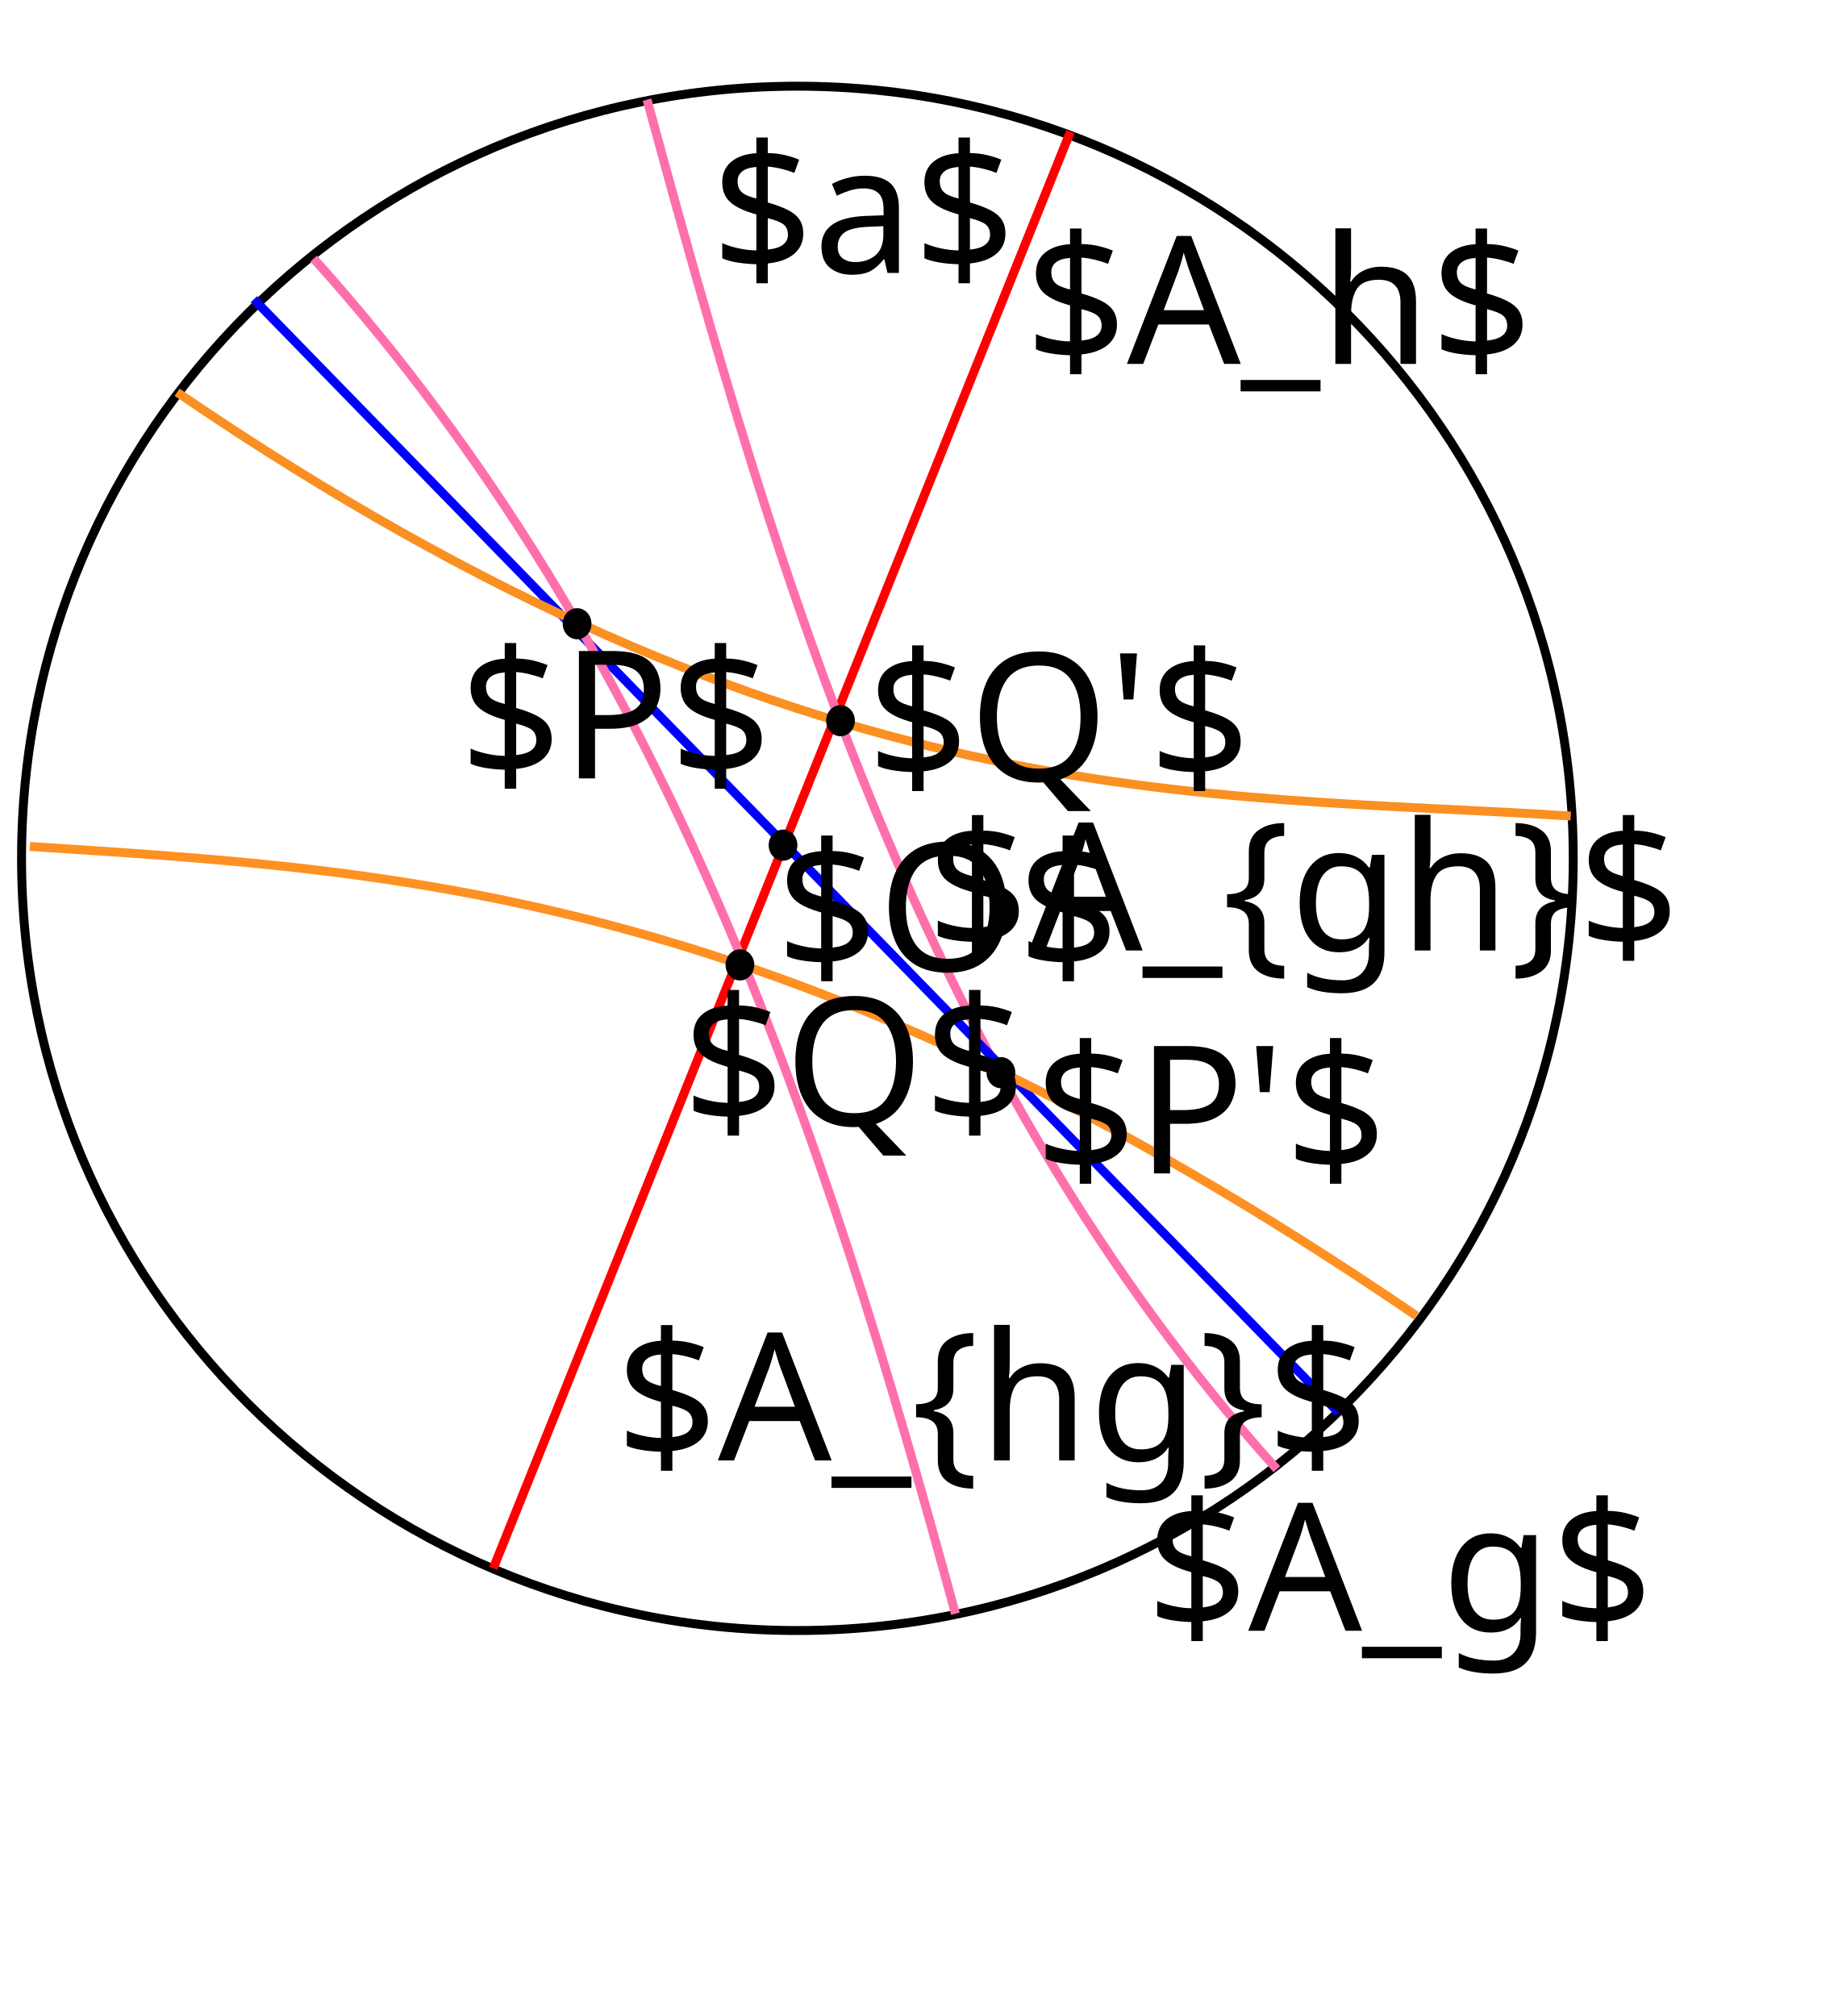
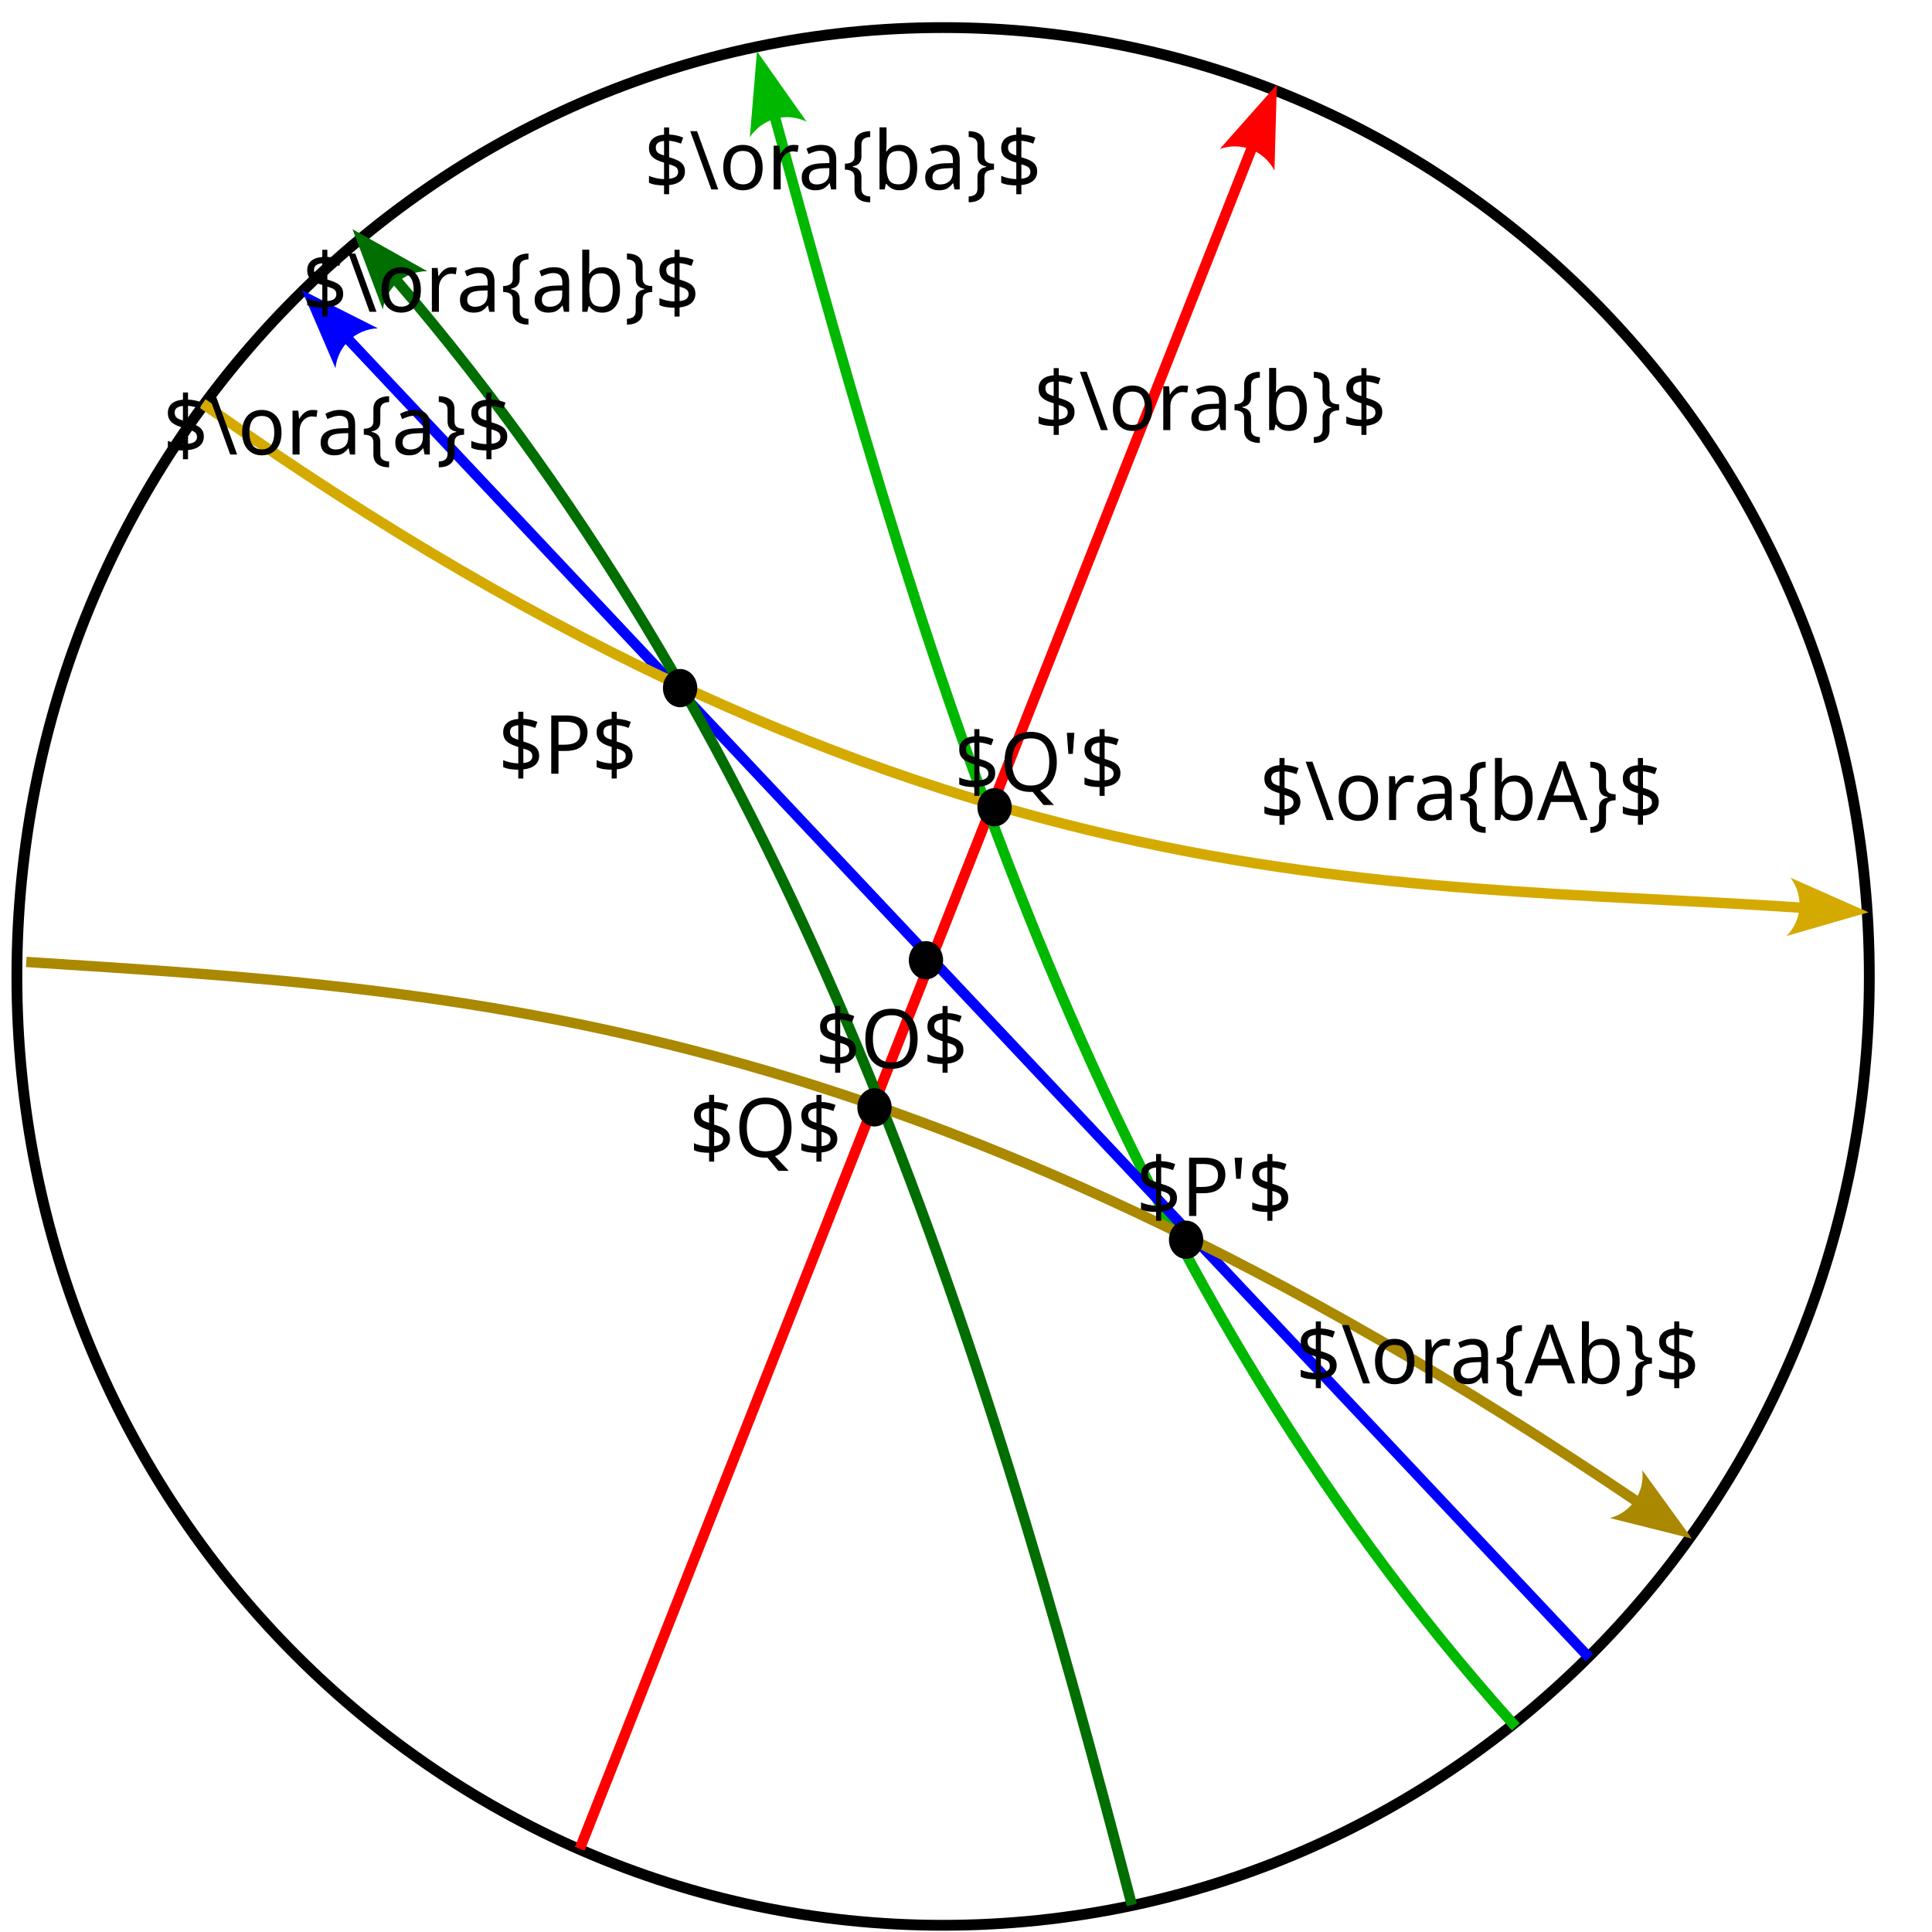
- <svg xmlns="http://www.w3.org/2000/svg" version="1.1" id="svg12" width="412" height="452" viewBox="0 0 412 452">
+ <svg xmlns="http://www.w3.org/2000/svg" version="1.1" id="svg12" width="3in" height="3in" viewBox="0 0 288 288">
  <defs id="defs16">
-     <marker style="overflow:visible;" id="Arrow1Mend" refX="0.0" refY="0.0" orient="auto">
-       <path transform="scale(0.4) rotate(180) translate(10,0)" style="fill-rule:evenodd;stroke:#ff0000;stroke-width:1pt;stroke-opacity:1;fill:#ff0000;fill-opacity:1" d="M 0.0,0.0 L 5.0,-5.0 L -12.5,0.0 L 5.0,5.0 L 0.0,0.0 z " id="path860" />
+     <marker style="overflow:visible" id="marker8" refX="0" refY="0" orient="auto-start-reverse" markerWidth="1" markerHeight="1" viewBox="0 0 1 1" preserveAspectRatio="xMidYMid">
+       <path transform="scale(0.7)" d="M -2,-4 9,0 -2,4 c 2,-2.33 2,-5.66 0,-8 z" style="fill:context-stroke;fill-rule:evenodd;stroke:none" id="path8" />
+     </marker>
+     <marker style="overflow:visible" id="marker6" refX="0" refY="0" orient="auto-start-reverse" markerWidth="1" markerHeight="1" viewBox="0 0 1 1" preserveAspectRatio="xMidYMid">
+       <path transform="scale(0.7)" d="M -2,-4 9,0 -2,4 c 2,-2.33 2,-5.66 0,-8 z" style="fill:context-stroke;fill-rule:evenodd;stroke:none" id="path6" />
+     </marker>
+     <marker style="overflow:visible" id="marker5" refX="0" refY="0" orient="auto-start-reverse" markerWidth="1" markerHeight="1" viewBox="0 0 1 1" preserveAspectRatio="xMidYMid">
+       <path transform="scale(0.7)" d="M -2,-4 9,0 -2,4 c 2,-2.33 2,-5.66 0,-8 z" style="fill:context-stroke;fill-rule:evenodd;stroke:none" id="path5" />
+     </marker>
+     <marker style="overflow:visible" id="marker4" refX="0" refY="0" orient="auto-start-reverse" markerWidth="1" markerHeight="1" viewBox="0 0 1 1" preserveAspectRatio="xMidYMid">
+       <path transform="scale(0.7)" d="M -2,-4 9,0 -2,4 c 2,-2.33 2,-5.66 0,-8 z" style="fill:context-stroke;fill-rule:evenodd;stroke:none" id="path4" />
+     </marker>
+     <marker style="overflow:visible" id="marker1" refX="0" refY="0" orient="auto-start-reverse" markerWidth="1" markerHeight="1" viewBox="0 0 1 1" preserveAspectRatio="xMidYMid">
+       <path transform="scale(0.7)" d="M -2,-4 9,0 -2,4 c 2,-2.33 2,-5.66 0,-8 z" style="fill:context-stroke;fill-rule:evenodd;stroke:none" id="path1" />
+     </marker>
+     <marker style="overflow:visible" id="ConcaveTriangle" refX="0" refY="0" orient="auto-start-reverse" markerWidth="1" markerHeight="1" viewBox="0 0 1 1" preserveAspectRatio="xMidYMid">
+       <path transform="scale(0.7)" d="M -2,-4 9,0 -2,4 c 2,-2.33 2,-5.66 0,-8 z" style="fill:context-stroke;fill-rule:evenodd;stroke:none" id="path7" />
+     </marker>
+     <marker style="overflow:visible" id="Arrow1Mend" refX="0" refY="0" orient="auto">
+       <path transform="matrix(-0.4,0,0,-0.4,-4,0)" style="fill:#ff0000;fill-opacity:1;fill-rule:evenodd;stroke:#ff0000;stroke-width:1pt;stroke-opacity:1" d="M 0,0 5,-5 -12.5,0 5,5 Z" id="path860" />
    </marker>
  </defs>
  <g id="g20">
-     <ellipse style="fill:none;fill-rule:evenodd;stroke-width:2;stroke:#000000;stroke-opacity:1;stroke-miterlimit:4;stroke-dasharray:none" id="path24" cx="178.76" cy="192.449" rx="173.929" ry="173.124" />
-     <path style="fill:none;stroke:#ff0000;stroke-width:2;stroke-linecap:butt;stroke-linejoin:miter;stroke-opacity:1;stroke-miterlimit:4;stroke-dasharray:none;marker-end:" d="M 110.584,351.615 239.957,29.525" id="path849" />
-     <path style="fill:none;stroke:#ff6fac;stroke-width:2;stroke-linecap:butt;stroke-linejoin:miter;stroke-miterlimit:4;stroke-dasharray:none;stroke-opacity:1" d="M 145.051,22.343 C 174.727,131.457 207.182,241.45 286.234,329.403" id="path1159-3" />
-     <path style="fill:none;stroke:#0000ff;stroke-width:2;stroke-linecap:butt;stroke-linejoin:miter;stroke-opacity:1;stroke-miterlimit:4;stroke-dasharray:none" d="M 300.081,316.722 56.903,67.102" id="path1157" />
-     <path style="fill:none;stroke:#ff6fac;stroke-width:2;stroke-linecap:butt;stroke-linejoin:miter;stroke-opacity:1;stroke-miterlimit:4;stroke-dasharray:none" d="M 214.19,361.815 C 184.514,252.701 149.375,145.929 70.323,57.976" id="path1159" />
-     <path style="fill:none;stroke:#ff9022;stroke-width:2;stroke-linecap:butt;stroke-linejoin:miter;stroke-miterlimit:4;stroke-dasharray:none;stroke-opacity:1" d="M 6.683,189.783 C 89.726,195.226 176.858,199.001 317.5,294.999" id="path1159-3-5" />
-     <path style="fill:none;stroke:#fa9022;stroke-width:2;stroke-linecap:butt;stroke-linejoin:miter;stroke-miterlimit:4;stroke-dasharray:none;stroke-opacity:1" d="M 352.133,182.969 C 269.09,177.525 180.347,183.95 39.705,87.952" id="path1159-3-5-2" />
-     <text xml:space="preserve" style="font-style:normal;font-weight:normal;font-size:40px;line-height:1.25;font-family:sans-serif;fill:#000000;fill-opacity:1;stroke:none" x="229.758" y="81.596" id="text1231">
-       <tspan id="tspan1229" x="229.758" y="81.596">$A_h$</tspan>
+     <ellipse style="fill:none;fill-rule:evenodd;stroke:#000000;stroke-width:1.611;stroke-miterlimit:4;stroke-dasharray:none;stroke-opacity:1" id="path24" cx="140.586" cy="145.555" rx="138.069" ry="141.443" />
+     <path style="fill:none;stroke:#ff0000;stroke-width:1.563;stroke-linecap:butt;stroke-linejoin:miter;stroke-miterlimit:4;stroke-dasharray:none;stroke-opacity:1;marker-end:url(#marker1)" d="M 86.43,275.585 186.717,21.775" id="path849" />
+     <path style="fill:none;stroke:#00b800;stroke-width:1.565;stroke-linecap:butt;stroke-linejoin:miter;stroke-miterlimit:4;stroke-dasharray:none;stroke-opacity:1;marker-start:url(#marker8)" d="m 115.433,17.169 c 23.232,85.374 48.639,171.436 110.525,240.252" id="path1159-3" />
+     <path style="fill:none;stroke:#0000ff;stroke-width:1.55;stroke-linecap:butt;stroke-linejoin:miter;stroke-miterlimit:4;stroke-dasharray:none;stroke-opacity:1;marker-end:url(#ConcaveTriangle)" d="M 236.907,247.117 51.677,50.332" id="path1157" />
+     <path style="fill:none;stroke:#006e00;stroke-width:1.56;stroke-linecap:butt;stroke-linejoin:miter;stroke-miterlimit:4;stroke-dasharray:none;stroke-opacity:1;marker-end:url(#marker6)" d="M 168.717,283.962 C 146.076,196.932 119.267,111.77 58.956,41.619" id="path1159" />
+     <path style="fill:none;stroke:#aa8800;stroke-width:1.538;stroke-linecap:butt;stroke-linejoin:miter;stroke-miterlimit:4;stroke-dasharray:none;stroke-opacity:1;marker-end:url(#marker5)" d="m 3.917,143.394 c 64.194,4.167 131.55,7.056 240.271,80.541" id="path1159-3-5" />
+     <path style="fill:none;stroke:#d4aa00;stroke-width:1.555;stroke-linecap:butt;stroke-linejoin:miter;stroke-miterlimit:4;stroke-dasharray:none;stroke-opacity:1;marker-start:url(#marker4)" d="M 268.781,135.329 C 205.365,131.022 137.597,136.106 30.195,60.147" id="path1159-3-5-2" />
+     <text xml:space="preserve" style="font-style:normal;font-weight:normal;font-size:12px;line-height:1.25;font-family:sans-serif;text-align:center;text-anchor:middle;fill:#000000;fill-opacity:1;stroke:none;stroke-width:0.805" x="190.816" y="63.197" id="text1231" transform="scale(0.9857125,1.014495)">
+       <tspan id="tspan1229" x="190.816" y="63.197" style="font-size:12px;text-align:center;text-anchor:middle;stroke-width:0.805">$\ora{b}$</tspan>
    </text>
-     <text xml:space="preserve" style="font-style:normal;font-weight:normal;font-size:40px;line-height:1.25;font-family:sans-serif;fill:#000000;fill-opacity:1;stroke:none" x="256.954" y="365.628" id="text1231-2">
-       <tspan id="tspan1229-1" x="256.954" y="365.628">$A_g$</tspan>
+     <text xml:space="preserve" style="font-style:normal;font-weight:normal;font-size:12px;line-height:1.25;font-family:sans-serif;text-align:center;text-anchor:middle;fill:#000000;fill-opacity:1;stroke:none;stroke-width:0.805" x="228.8" y="120.494" id="text1231-2" transform="scale(0.9857125,1.014495)">
+       <tspan id="tspan1229-1" x="228.8" y="120.494" style="font-size:12px;text-align:center;text-anchor:middle;stroke-width:0.805">$\ora{bA}$</tspan>
    </text>
-     <text xml:space="preserve" style="font-style:normal;font-weight:normal;font-size:40px;line-height:1.25;font-family:sans-serif;fill:#000000;fill-opacity:1;stroke:none" x="207.762" y="213.103" id="text1231-2-5">
-       <tspan id="tspan1229-1-6" x="207.762" y="213.103">$A_{gh}$</tspan>
+     <text xml:space="preserve" style="font-style:normal;font-weight:normal;font-size:12px;line-height:1.25;font-family:sans-serif;text-align:center;text-anchor:middle;fill:#000000;fill-opacity:1;stroke:none;stroke-width:0.805" x="234.292" y="203.275" id="text1231-2-9" transform="scale(0.9857125,1.014495)">
+       <tspan id="tspan1229-1-7" x="234.292" y="203.275" style="font-size:12px;text-align:center;text-anchor:middle;stroke-width:0.805">$\ora{Ab}$</tspan>
    </text>
-     <text xml:space="preserve" style="font-style:normal;font-weight:normal;font-size:40px;line-height:1.25;font-family:sans-serif;fill:#000000;fill-opacity:1;stroke:none" x="138.043" y="327.445" id="text1231-2-5-3">
-       <tspan id="tspan1229-1-6-4" x="138.043" y="327.445">$A_{hg}$</tspan>
+     <text xml:space="preserve" style="font-style:normal;font-weight:normal;font-size:12px;line-height:1.25;font-family:sans-serif;text-align:center;text-anchor:middle;fill:#000000;fill-opacity:1;stroke:none;stroke-width:0.805" x="83.579" y="45.813" id="text1231-2-5" transform="scale(0.9857125,1.014495)">
+       <tspan id="tspan1229-1-6" x="83.579" y="45.813" style="font-size:12px;text-align:center;text-anchor:middle;stroke-width:0.805">$\ora{ab}$</tspan>
    </text>
-     <ellipse style="fill:#000000;fill-opacity:1;stroke:none;stroke-width:2.633;stroke-miterlimit:4;stroke-dasharray:none;stroke-opacity:1" id="path1305" cx="129.373" cy="139.841" rx="3.221" ry="3.489" />
-     <ellipse style="fill:#000000;fill-opacity:1;stroke:none;stroke-width:2.633;stroke-miterlimit:4;stroke-dasharray:none;stroke-opacity:1" id="path1305-5" cx="175.539" cy="189.496" rx="3.221" ry="3.489" />
-     <ellipse style="fill:#000000;fill-opacity:1;stroke:none;stroke-width:2.633;stroke-miterlimit:4;stroke-dasharray:none;stroke-opacity:1" id="path1305-1" cx="165.876" cy="216.337" rx="3.221" ry="3.489" />
-     <ellipse style="fill:#000000;fill-opacity:1;stroke:none;stroke-width:2.633;stroke-miterlimit:4;stroke-dasharray:none;stroke-opacity:1" id="path1305-9" cx="188.423" cy="161.582" rx="3.221" ry="3.489" />
-     <ellipse style="fill:#000000;fill-opacity:1;stroke:none;stroke-width:2.633;stroke-miterlimit:4;stroke-dasharray:none;stroke-opacity:1" id="path1305-6" cx="224.39" cy="240.494" rx="3.221" ry="3.489" />
-     <text xml:space="preserve" style="font-style:normal;font-weight:normal;font-size:40px;line-height:1.25;font-family:sans-serif;fill:#000000;fill-opacity:1;stroke:none" x="152.993" y="252.304" id="text1356">
-       <tspan id="tspan1354" x="152.993" y="252.304">$Q$</tspan>
+     <text xml:space="preserve" style="font-style:normal;font-weight:normal;font-size:12px;line-height:1.25;font-family:sans-serif;text-align:center;text-anchor:middle;fill:#000000;fill-opacity:1;stroke:none;stroke-width:0.805" x="135.262" y="27.834" id="text1231-2-5-3" transform="scale(0.9857125,1.014495)">
+       <tspan id="tspan1229-1-6-4" x="135.262" y="27.834" style="font-size:12px;text-align:center;text-anchor:middle;stroke-width:0.805">$\ora{ba}$</tspan>
    </text>
-     <text xml:space="preserve" style="font-style:normal;font-weight:normal;font-size:40px;line-height:1.25;font-family:sans-serif;fill:#000000;fill-opacity:1;stroke:none" x="173.965" y="217.691" id="text1356-8">
-       <tspan id="tspan1354-7" x="173.965" y="217.691">$O$</tspan>
+     <ellipse style="fill:#000000;fill-opacity:1;stroke:none;stroke-width:2.121;stroke-miterlimit:4;stroke-dasharray:none;stroke-opacity:1" id="path1305" cx="101.382" cy="102.574" rx="2.557" ry="2.851" />
+     <ellipse style="fill:#000000;fill-opacity:1;stroke:none;stroke-width:2.121;stroke-miterlimit:4;stroke-dasharray:none;stroke-opacity:1" id="path1305-5" cx="138.03" cy="143.142" rx="2.557" ry="2.851" />
+     <ellipse style="fill:#000000;fill-opacity:1;stroke:none;stroke-width:2.121;stroke-miterlimit:4;stroke-dasharray:none;stroke-opacity:1" id="path1305-1" cx="130.359" cy="165.072" rx="2.557" ry="2.851" />
+     <ellipse style="fill:#000000;fill-opacity:1;stroke:none;stroke-width:2.121;stroke-miterlimit:4;stroke-dasharray:none;stroke-opacity:1" id="path1305-9" cx="148.257" cy="120.336" rx="2.557" ry="2.851" />
+     <ellipse style="fill:#000000;fill-opacity:1;stroke:none;stroke-width:2.121;stroke-miterlimit:4;stroke-dasharray:none;stroke-opacity:1" id="path1305-6" cx="176.808" cy="184.808" rx="2.557" ry="2.851" />
+     <text xml:space="preserve" style="font-style:normal;font-weight:normal;font-size:12px;line-height:1.25;font-family:sans-serif;text-align:center;text-anchor:middle;fill:#000000;fill-opacity:1;stroke:none;stroke-width:0.805" x="123.552" y="169.983" id="text1356" transform="scale(0.9857125,1.014495)">
+       <tspan id="tspan1354" x="123.552" y="169.983" style="font-size:12px;text-align:center;text-anchor:middle;stroke-width:0.805">$Q$</tspan>
    </text>
-     <text xml:space="preserve" style="font-style:normal;font-weight:normal;font-size:40px;line-height:1.25;font-family:sans-serif;fill:#000000;fill-opacity:1;stroke:none" x="194.364" y="175.058" id="text1356-8-6">
-       <tspan id="tspan1354-7-8" x="194.364" y="175.058">$Q'$</tspan>
+     <text xml:space="preserve" style="font-style:normal;font-weight:normal;font-size:12px;line-height:1.25;font-family:sans-serif;text-align:center;text-anchor:middle;fill:#000000;fill-opacity:1;stroke:none;stroke-width:0.805" x="142.619" y="156.924" id="text1356-8" transform="scale(0.9857125,1.014495)">
+       <tspan id="tspan1354-7" x="142.619" y="156.924" style="font-size:12px;text-align:center;text-anchor:middle;stroke-width:0.805">$O$</tspan>
    </text>
-     <text xml:space="preserve" style="font-style:normal;font-weight:normal;font-size:40px;line-height:1.25;font-family:sans-serif;fill:#000000;fill-opacity:1;stroke:none" x="231.941" y="263.096" id="text1356-8-8">
-       <tspan id="tspan1354-7-5" x="231.941" y="263.096">$P'$</tspan>
+     <text xml:space="preserve" style="font-style:normal;font-weight:normal;font-size:12px;line-height:1.25;font-family:sans-serif;text-align:center;text-anchor:middle;fill:#000000;fill-opacity:1;stroke:none;stroke-width:0.805" x="165.016" y="116.241" id="text1356-8-6" transform="scale(0.9857125,1.014495)">
+       <tspan id="tspan1354-7-8" x="165.016" y="116.241" style="font-size:12px;text-align:center;text-anchor:middle;stroke-width:0.805">$Q'$</tspan>
    </text>
-     <text xml:space="preserve" style="font-style:normal;font-weight:normal;font-size:40px;line-height:1.25;font-family:sans-serif;fill:#000000;fill-opacity:1;stroke:none" x="103.026" y="174.521" id="text1356-8-8-4">
-       <tspan id="tspan1354-7-5-8" x="103.026" y="174.521">$P$</tspan>
+     <text xml:space="preserve" style="font-style:normal;font-weight:normal;font-size:12px;line-height:1.25;font-family:sans-serif;text-align:center;text-anchor:middle;fill:#000000;fill-opacity:1;stroke:none;stroke-width:0.805" x="191.45" y="178.674" id="text1356-8-8" transform="scale(0.9857125,1.014495)">
+       <tspan id="tspan1354-7-5" x="191.45" y="178.674" style="font-size:12px;text-align:center;text-anchor:middle;stroke-width:0.805">$P'$</tspan>
    </text>
-     <text xml:space="preserve" style="font-style:normal;font-weight:normal;font-size:40px;line-height:1.25;font-family:sans-serif;fill:#000000;fill-opacity:1;stroke:none" x="159.435" y="61.197" id="text1444">
-       <tspan id="tspan1442" x="159.435" y="61.197">$a$</tspan>
+     <text xml:space="preserve" style="font-style:normal;font-weight:normal;font-size:12px;line-height:1.25;font-family:sans-serif;text-align:center;text-anchor:middle;fill:#000000;fill-opacity:1;stroke:none;stroke-width:0.805" x="93.644" y="113.692" id="text1356-8-8-4" transform="scale(0.9857125,1.014495)">
+       <tspan id="tspan1354-7-5-8" x="93.644" y="113.692" style="font-size:12px;text-align:center;text-anchor:middle;stroke-width:0.805">$P$</tspan>
+     </text>
+     <text xml:space="preserve" style="font-style:normal;font-weight:normal;font-size:12px;line-height:1.25;font-family:sans-serif;text-align:center;text-anchor:middle;fill:#000000;fill-opacity:1;stroke:none;stroke-width:0.805" x="58.812" y="66.78" id="text1444" transform="scale(0.9857125,1.014495)">
+       <tspan id="tspan1442" x="58.812" y="66.78" style="font-size:12px;text-align:center;text-anchor:middle;stroke-width:0.805">$\ora{a}$</tspan>
    </text>
  </g>
</svg>
